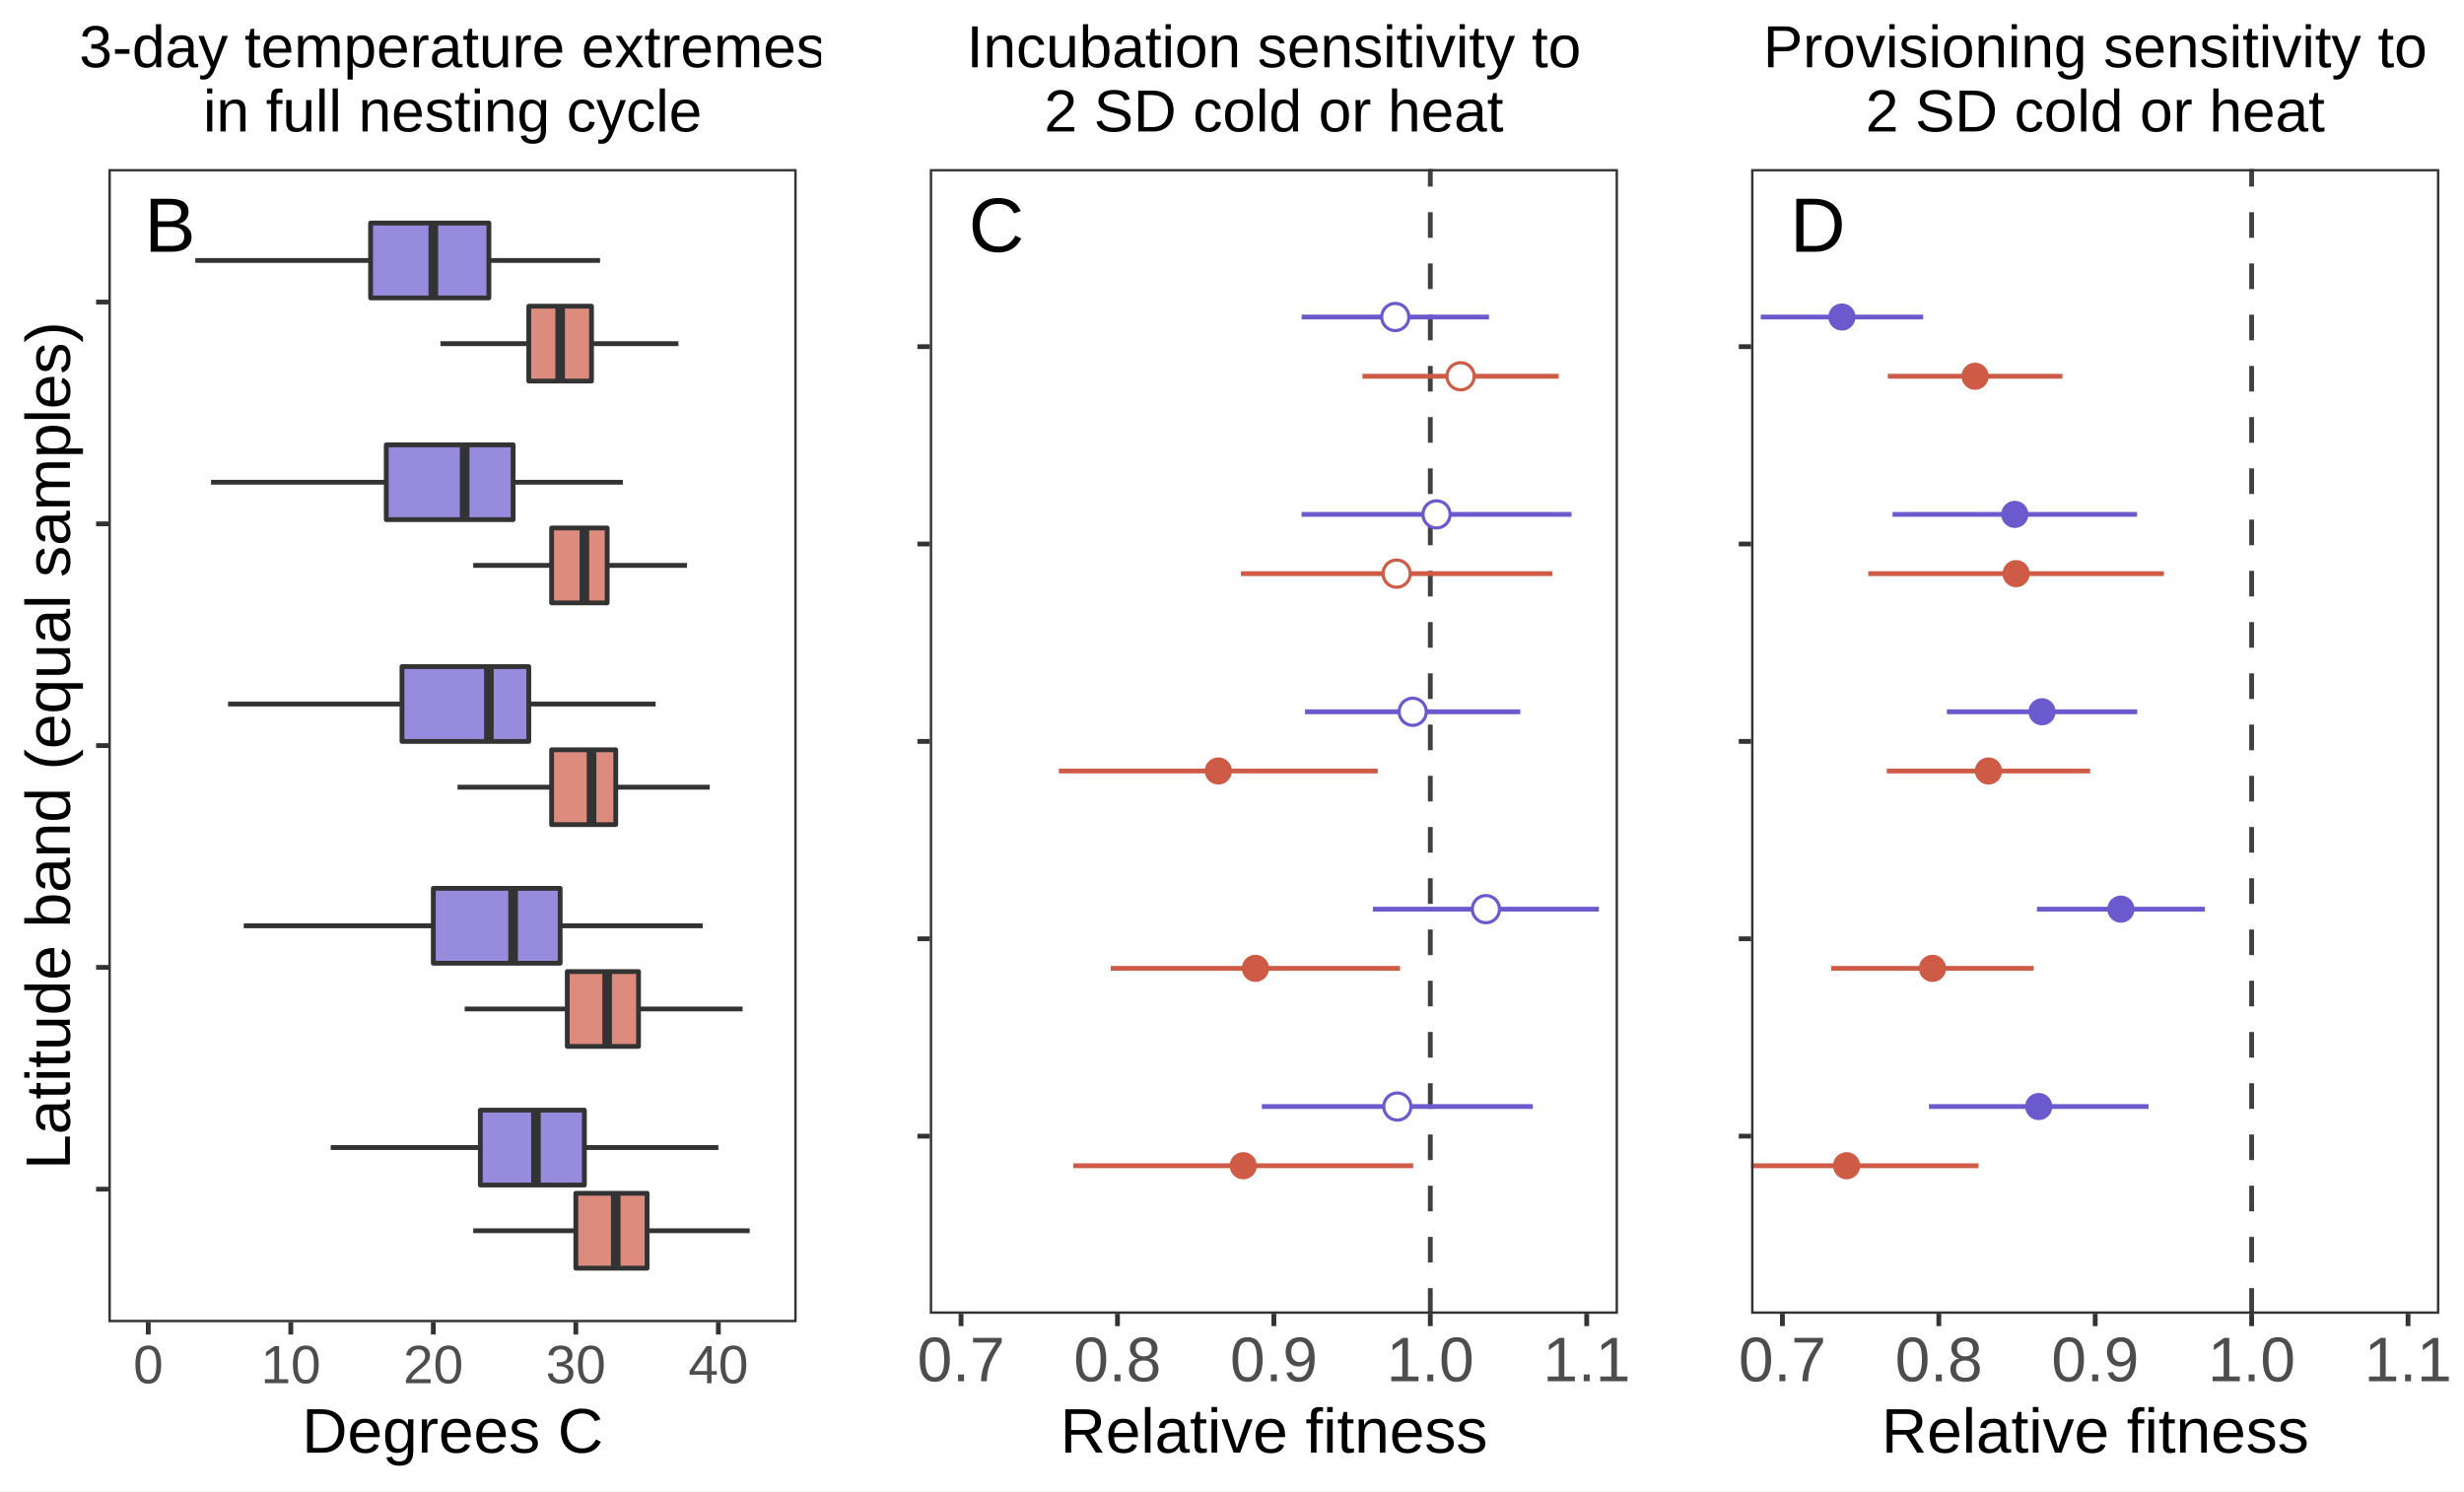
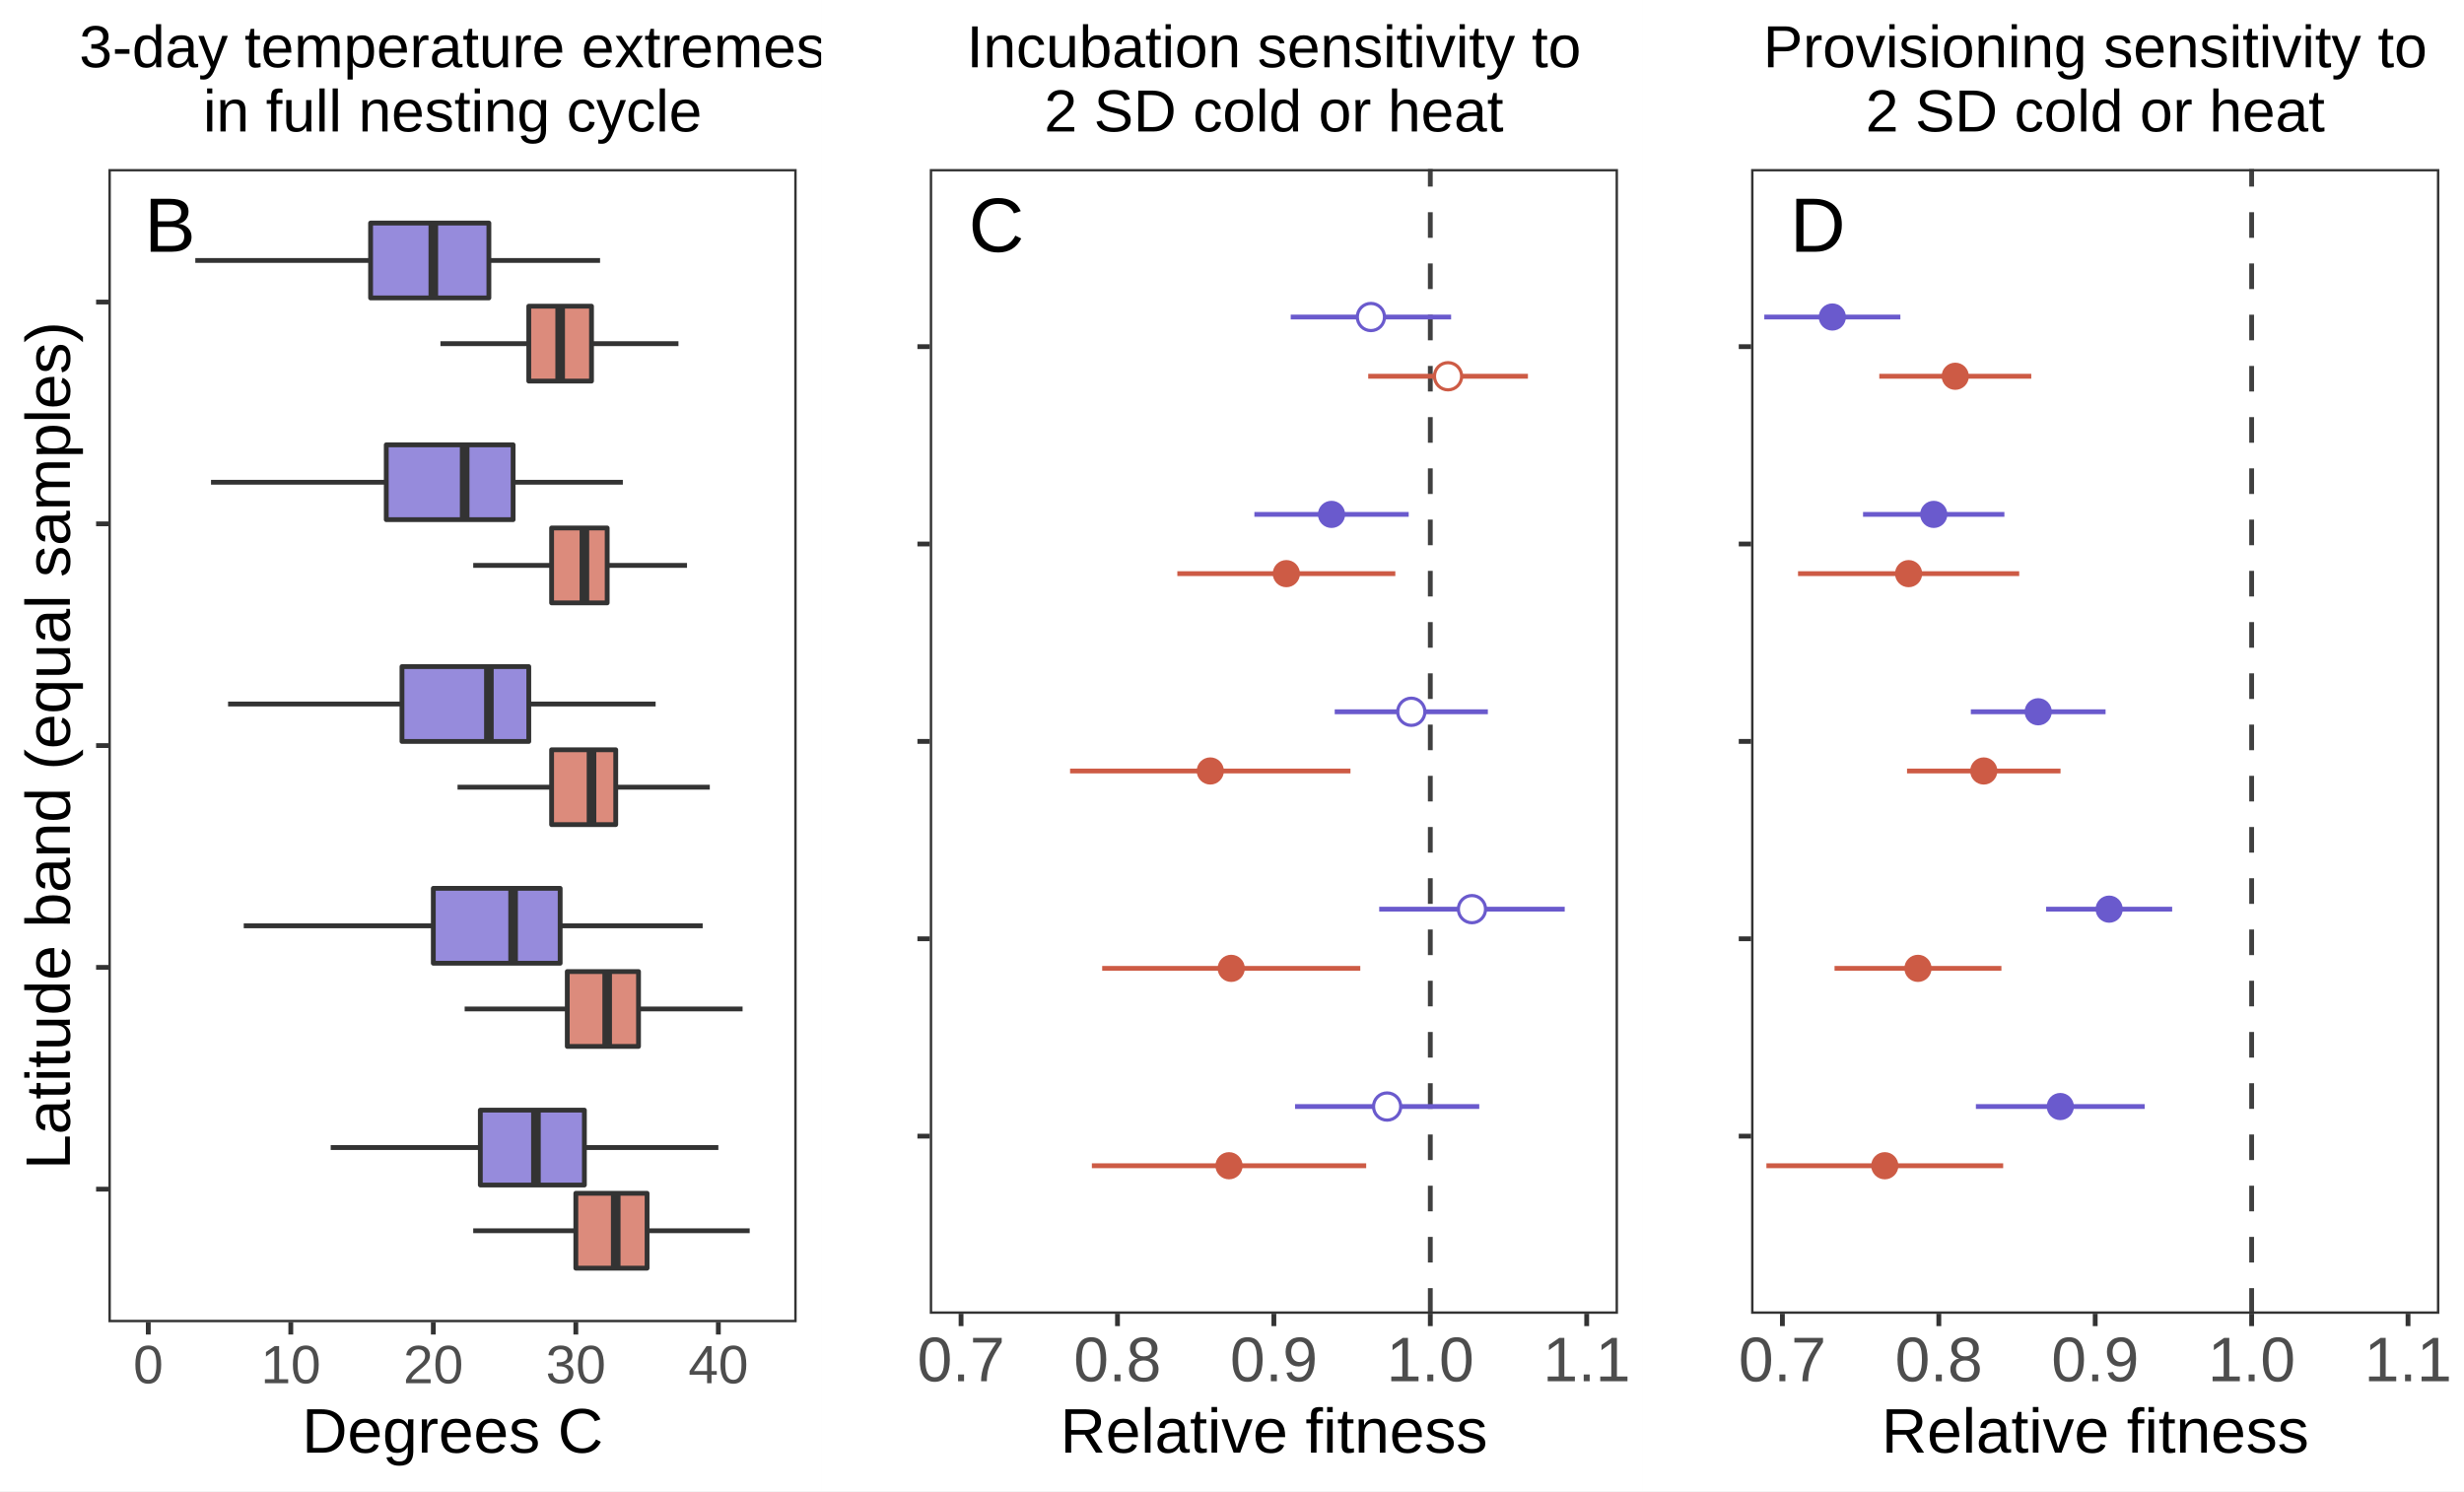
<svg xmlns="http://www.w3.org/2000/svg" class="svglite" width="547.20pt" height="331.20pt" viewBox="0 0 547.20 331.20">
  <defs>
    <style type="text/css">
    .svglite line, .svglite polyline, .svglite polygon, .svglite path, .svglite rect, .svglite circle {
      fill: none;
      stroke: #000000;
      stroke-linecap: round;
      stroke-linejoin: round;
      stroke-miterlimit: 10.00;
    }
    .svglite text {
      white-space: pre;
    }
  </style>
  </defs>
  <rect width="100%" height="100%" style="stroke: none; fill: none;" />
  <defs>
    <clipPath id="cpMC4wMHw1NDcuMjB8MC4wMHwzMzEuMjA=">
      <rect x="0.00" y="0.00" width="547.20" height="331.20" />
    </clipPath>
  </defs>
  <g clip-path="url(#cpMC4wMHw1NDcuMjB8MC4wMHwzMzEuMjA=)">
</g>
  <defs>
    <clipPath id="cpMC4wMHwxODIuNDB8MC4wMHwzMzEuMjA=">
      <rect x="0" y="0.00" width="182.40" height="331.20" />
    </clipPath>
  </defs>
  <g clip-path="url(#cpMC4wMHwxODIuNDB8MC4wMHwzMzEuMjA=)">
    <rect x="0" y="0.00" width="182.40" height="331.20" style="stroke-width: 1.07; stroke: #FFFFFF; fill: #FFFFFF;" />
  </g>
  <g clip-path="url(#cpMC4wMHw1NDcuMjB8MC4wMHwzMzEuMjA=)">
</g>
  <defs>
    <clipPath id="cpMjQuMDh8MTc2LjkyfDM3LjU0fDI5My42Nw==">
      <rect x="24.08" y="37.54" width="152.84" height="256.14" />
    </clipPath>
  </defs>
  <g clip-path="url(#cpMjQuMDh8MTc2LjkyfDM3LjU0fDI5My42Nw==)">
    <rect x="24.08" y="37.54" width="152.84" height="256.14" style="stroke-width: 1.07; stroke: none; fill: #FFFFFF;" />
    <line x1="143.70" y1="273.36" x2="166.49" y2="273.36" style="stroke-width: 1.07; stroke: #333333; stroke-linecap: butt;" />
    <line x1="127.88" y1="273.36" x2="105.09" y2="273.36" style="stroke-width: 1.07; stroke: #333333; stroke-linecap: butt;" />
    <polygon points="143.70,281.67 127.88,281.67 127.88,265.04 143.70,265.04 143.70,281.67 " style="stroke-width: 1.07; stroke: #333333; fill: #CD5B45; fill-opacity: 0.70;" />
    <line x1="136.74" y1="281.67" x2="136.74" y2="265.04" style="stroke-width: 2.13; stroke: #333333; stroke-linecap: butt;" />
    <line x1="129.78" y1="254.88" x2="159.53" y2="254.88" style="stroke-width: 1.07; stroke: #333333; stroke-linecap: butt;" />
    <line x1="106.67" y1="254.88" x2="73.44" y2="254.88" style="stroke-width: 1.07; stroke: #333333; stroke-linecap: butt;" />
    <polygon points="129.78,263.20 106.67,263.20 106.67,246.57 129.78,246.57 129.78,263.20 " style="stroke-width: 1.07; stroke: #333333; fill: #6A5ACD; fill-opacity: 0.70;" />
    <line x1="119.02" y1="263.20" x2="119.02" y2="246.57" style="stroke-width: 2.13; stroke: #333333; stroke-linecap: butt;" />
    <line x1="141.80" y1="224.10" x2="164.91" y2="224.10" style="stroke-width: 1.07; stroke: #333333; stroke-linecap: butt;" />
    <line x1="125.98" y1="224.10" x2="103.19" y2="224.10" style="stroke-width: 1.07; stroke: #333333; stroke-linecap: butt;" />
    <polygon points="141.80,232.41 125.98,232.41 125.98,215.79 141.80,215.79 141.80,232.41 " style="stroke-width: 1.07; stroke: #333333; fill: #CD5B45; fill-opacity: 0.70;" />
    <line x1="134.84" y1="232.41" x2="134.84" y2="215.79" style="stroke-width: 2.13; stroke: #333333; stroke-linecap: butt;" />
    <line x1="124.40" y1="205.63" x2="156.05" y2="205.63" style="stroke-width: 1.07; stroke: #333333; stroke-linecap: butt;" />
    <line x1="96.23" y1="205.63" x2="54.13" y2="205.63" style="stroke-width: 1.07; stroke: #333333; stroke-linecap: butt;" />
    <polygon points="124.40,213.94 96.23,213.94 96.23,197.31 124.40,197.31 124.40,213.94 " style="stroke-width: 1.07; stroke: #333333; fill: #6A5ACD; fill-opacity: 0.70;" />
    <line x1="113.95" y1="213.94" x2="113.95" y2="197.31" style="stroke-width: 2.13; stroke: #333333; stroke-linecap: butt;" />
    <line x1="136.74" y1="174.84" x2="157.63" y2="174.84" style="stroke-width: 1.07; stroke: #333333; stroke-linecap: butt;" />
    <line x1="122.50" y1="174.84" x2="101.61" y2="174.84" style="stroke-width: 1.07; stroke: #333333; stroke-linecap: butt;" />
    <polygon points="136.74,183.15 122.50,183.15 122.50,166.53 136.74,166.53 136.74,183.15 " style="stroke-width: 1.07; stroke: #333333; fill: #CD5B45; fill-opacity: 0.70;" />
    <line x1="131.36" y1="183.15" x2="131.36" y2="166.53" style="stroke-width: 2.13; stroke: #333333; stroke-linecap: butt;" />
    <line x1="117.43" y1="156.37" x2="145.60" y2="156.37" style="stroke-width: 1.07; stroke: #333333; stroke-linecap: butt;" />
    <line x1="89.27" y1="156.37" x2="50.65" y2="156.37" style="stroke-width: 1.07; stroke: #333333; stroke-linecap: butt;" />
    <polygon points="117.43,164.68 89.27,164.68 89.27,148.06 117.43,148.06 117.43,164.68 " style="stroke-width: 1.07; stroke: #333333; fill: #6A5ACD; fill-opacity: 0.70;" />
    <line x1="108.57" y1="164.68" x2="108.57" y2="148.06" style="stroke-width: 2.13; stroke: #333333; stroke-linecap: butt;" />
    <line x1="134.84" y1="125.58" x2="152.57" y2="125.58" style="stroke-width: 1.07; stroke: #333333; stroke-linecap: butt;" />
    <line x1="122.50" y1="125.58" x2="105.09" y2="125.58" style="stroke-width: 1.07; stroke: #333333; stroke-linecap: butt;" />
    <polygon points="134.84,133.90 122.50,133.90 122.50,117.27 134.84,117.27 134.84,133.90 " style="stroke-width: 1.07; stroke: #333333; fill: #CD5B45; fill-opacity: 0.70;" />
    <line x1="129.78" y1="133.90" x2="129.78" y2="117.27" style="stroke-width: 2.13; stroke: #333333; stroke-linecap: butt;" />
    <line x1="113.95" y1="107.11" x2="138.32" y2="107.11" style="stroke-width: 1.07; stroke: #333333; stroke-linecap: butt;" />
    <line x1="85.78" y1="107.11" x2="46.86" y2="107.11" style="stroke-width: 1.07; stroke: #333333; stroke-linecap: butt;" />
    <polygon points="113.95,115.42 85.78,115.42 85.78,98.80 113.95,98.80 113.95,115.42 " style="stroke-width: 1.07; stroke: #333333; fill: #6A5ACD; fill-opacity: 0.70;" />
    <line x1="103.19" y1="115.42" x2="103.19" y2="98.80" style="stroke-width: 2.13; stroke: #333333; stroke-linecap: butt;" />
    <line x1="131.36" y1="76.33" x2="150.67" y2="76.33" style="stroke-width: 1.07; stroke: #333333; stroke-linecap: butt;" />
    <line x1="117.43" y1="76.33" x2="97.81" y2="76.33" style="stroke-width: 1.07; stroke: #333333; stroke-linecap: butt;" />
    <polygon points="131.36,84.64 117.43,84.64 117.43,68.01 131.36,68.01 131.36,84.64 " style="stroke-width: 1.07; stroke: #333333; fill: #CD5B45; fill-opacity: 0.70;" />
    <line x1="124.40" y1="84.64" x2="124.40" y2="68.01" style="stroke-width: 2.13; stroke: #333333; stroke-linecap: butt;" />
    <line x1="108.57" y1="57.85" x2="133.26" y2="57.85" style="stroke-width: 1.07; stroke: #333333; stroke-linecap: butt;" />
    <line x1="82.30" y1="57.85" x2="43.37" y2="57.85" style="stroke-width: 1.07; stroke: #333333; stroke-linecap: butt;" />
    <polygon points="108.57,66.17 82.30,66.17 82.30,49.54 108.57,49.54 108.57,66.17 " style="stroke-width: 1.07; stroke: #333333; fill: #6A5ACD; fill-opacity: 0.70;" />
    <line x1="96.23" y1="66.17" x2="96.23" y2="49.54" style="stroke-width: 2.13; stroke: #333333; stroke-linecap: butt;" />
    <text x="32.05" y="55.91" style="font-size: 17.07px; font-family: &quot;Arial&quot;;" textLength="11.38px" lengthAdjust="spacingAndGlyphs">B</text>
    <rect x="24.08" y="37.54" width="152.84" height="256.14" style="stroke-width: 1.07; stroke: #333333;" />
  </g>
  <g clip-path="url(#cpMC4wMHw1NDcuMjB8MC4wMHwzMzEuMjA=)">
    <polyline points="21.34,264.12 24.08,264.12 " style="stroke-width: 1.07; stroke: #333333; stroke-linecap: butt;" />
    <polyline points="21.34,214.86 24.08,214.86 " style="stroke-width: 1.07; stroke: #333333; stroke-linecap: butt;" />
    <polyline points="21.34,165.60 24.08,165.60 " style="stroke-width: 1.07; stroke: #333333; stroke-linecap: butt;" />
    <polyline points="21.34,116.35 24.08,116.35 " style="stroke-width: 1.07; stroke: #333333; stroke-linecap: butt;" />
    <polyline points="21.34,67.09 24.08,67.09 " style="stroke-width: 1.07; stroke: #333333; stroke-linecap: butt;" />
    <polyline points="32.93,296.41 32.93,293.67 " style="stroke-width: 1.07; stroke: #333333; stroke-linecap: butt;" />
    <polyline points="64.58,296.41 64.58,293.67 " style="stroke-width: 1.07; stroke: #333333; stroke-linecap: butt;" />
    <polyline points="96.23,296.41 96.23,293.67 " style="stroke-width: 1.07; stroke: #333333; stroke-linecap: butt;" />
    <polyline points="127.88,296.41 127.88,293.67 " style="stroke-width: 1.07; stroke: #333333; stroke-linecap: butt;" />
    <polyline points="159.53,296.41 159.53,293.67 " style="stroke-width: 1.07; stroke: #333333; stroke-linecap: butt;" />
    <text x="32.93" y="307.22" text-anchor="middle" style="font-size: 12.00px;fill: #4D4D4D; font-family: &quot;Arial&quot;;" textLength="6.67px" lengthAdjust="spacingAndGlyphs">0</text>
    <text x="64.58" y="307.22" text-anchor="middle" style="font-size: 12.00px;fill: #4D4D4D; font-family: &quot;Arial&quot;;" textLength="13.35px" lengthAdjust="spacingAndGlyphs">10</text>
    <text x="96.23" y="307.22" text-anchor="middle" style="font-size: 12.00px;fill: #4D4D4D; font-family: &quot;Arial&quot;;" textLength="13.35px" lengthAdjust="spacingAndGlyphs">20</text>
    <text x="127.88" y="307.22" text-anchor="middle" style="font-size: 12.00px;fill: #4D4D4D; font-family: &quot;Arial&quot;;" textLength="13.35px" lengthAdjust="spacingAndGlyphs">30</text>
    <text x="159.53" y="307.22" text-anchor="middle" style="font-size: 12.00px;fill: #4D4D4D; font-family: &quot;Arial&quot;;" textLength="13.35px" lengthAdjust="spacingAndGlyphs">40</text>
    <text x="100.50" y="322.64" text-anchor="middle" style="font-size: 14.00px; font-family: &quot;Arial&quot;;" textLength="66.90px" lengthAdjust="spacingAndGlyphs">Degrees C</text>
    <text transform="translate(15.52,165.60) rotate(-90)" text-anchor="middle" style="font-size: 14.00px; font-family: &quot;Arial&quot;;" textLength="188.29px" lengthAdjust="spacingAndGlyphs">Latitude band (equal samples)</text>
    <text x="100.50" y="14.94" text-anchor="middle" style="font-size: 13.20px; font-family: &quot;Arial&quot;;" textLength="169.36px" lengthAdjust="spacingAndGlyphs">3-day temperature extremes </text>
    <text x="100.50" y="29.20" text-anchor="middle" style="font-size: 13.20px; font-family: &quot;Arial&quot;;" textLength="114.38px" lengthAdjust="spacingAndGlyphs"> in full nesting cycle</text>
  </g>
  <defs>
    <clipPath id="cpMTgyLjQwfDM2NC44MHwwLjAwfDMzMS4yMA==">
      <rect x="182.40" y="0.00" width="182.40" height="331.20" />
    </clipPath>
  </defs>
  <g clip-path="url(#cpMTgyLjQwfDM2NC44MHwwLjAwfDMzMS4yMA==)">
    <rect x="182.40" y="0.00" width="182.40" height="331.20" style="stroke-width: 1.07; stroke: #FFFFFF; fill: #FFFFFF;" />
  </g>
  <g clip-path="url(#cpMC4wMHw1NDcuMjB8MC4wMHwzMzEuMjA=)">
</g>
  <defs>
    <clipPath id="cpMjA2LjQ4fDM1OS4zMnwzNy41NHwyOTEuODA=">
      <rect x="206.48" y="37.54" width="152.84" height="254.27" />
    </clipPath>
  </defs>
  <g clip-path="url(#cpMjA2LjQ4fDM1OS4zMnwzNy41NHwyOTEuODA=)">
    <rect x="206.48" y="37.54" width="152.84" height="254.27" style="stroke-width: 1.07; stroke: none; fill: #FFFFFF;" />
    <line x1="317.64" y1="291.80" x2="317.64" y2="37.54" style="stroke-width: 1.07; stroke: #404040; stroke-dasharray: 5.69,5.69; stroke-linecap: butt;" />
-     <line x1="280.23" y1="245.77" x2="340.41" y2="245.77" style="stroke-width: 1.07; stroke: #6A5ACD; stroke-linecap: butt;" />
-     <line x1="304.89" y1="201.93" x2="355.08" y2="201.93" style="stroke-width: 1.07; stroke: #6A5ACD; stroke-linecap: butt;" />
-     <line x1="289.82" y1="158.09" x2="337.63" y2="158.09" style="stroke-width: 1.07; stroke: #6A5ACD; stroke-linecap: butt;" />
-     <line x1="289.04" y1="114.25" x2="349.00" y2="114.25" style="stroke-width: 1.07; stroke: #6A5ACD; stroke-linecap: butt;" />
-     <line x1="289.06" y1="70.41" x2="330.67" y2="70.41" style="stroke-width: 1.07; stroke: #6A5ACD; stroke-linecap: butt;" />
-     <line x1="238.35" y1="258.92" x2="313.84" y2="258.92" style="stroke-width: 1.07; stroke: #CD5B45; stroke-linecap: butt;" />
-     <line x1="246.68" y1="215.08" x2="310.92" y2="215.08" style="stroke-width: 1.07; stroke: #CD5B45; stroke-linecap: butt;" />
-     <line x1="235.14" y1="171.24" x2="305.97" y2="171.24" style="stroke-width: 1.07; stroke: #CD5B45; stroke-linecap: butt;" />
-     <line x1="275.58" y1="127.41" x2="344.74" y2="127.41" style="stroke-width: 1.07; stroke: #CD5B45; stroke-linecap: butt;" />
-     <line x1="302.56" y1="83.57" x2="346.16" y2="83.57" style="stroke-width: 1.07; stroke: #CD5B45; stroke-linecap: butt;" />
-     <circle cx="310.32" cy="245.77" r="3.02" style="stroke-width: 0.71; stroke: #6A5ACD; fill: #FFFFFF;" />
-     <circle cx="329.99" cy="201.93" r="3.02" style="stroke-width: 0.71; stroke: #6A5ACD; fill: #FFFFFF;" />
-     <circle cx="313.73" cy="158.09" r="3.02" style="stroke-width: 0.71; stroke: #6A5ACD; fill: #FFFFFF;" />
-     <circle cx="319.02" cy="114.25" r="3.02" style="stroke-width: 0.71; stroke: #6A5ACD; fill: #FFFFFF;" />
-     <circle cx="309.86" cy="70.41" r="3.02" style="stroke-width: 0.71; stroke: #6A5ACD; fill: #FFFFFF;" />
-     <circle cx="276.10" cy="258.92" r="3.02" style="stroke-width: 0.71; stroke: none; fill: #CD5B45;" />
-     <circle cx="278.80" cy="215.08" r="3.02" style="stroke-width: 0.71; stroke: none; fill: #CD5B45;" />
-     <circle cx="270.56" cy="171.24" r="3.02" style="stroke-width: 0.71; stroke: none; fill: #CD5B45;" />
-     <circle cx="310.16" cy="127.41" r="3.02" style="stroke-width: 0.71; stroke: #CD5B45; fill: #FFFFFF;" />
-     <circle cx="324.36" cy="83.57" r="3.02" style="stroke-width: 0.71; stroke: #CD5B45; fill: #FFFFFF;" />
+     <line x1="287.60" y1="245.77" x2="328.51" y2="245.77" style="stroke-width: 1.07; stroke: #6A5ACD; stroke-linecap: butt;" />
+     <line x1="306.29" y1="201.93" x2="347.49" y2="201.93" style="stroke-width: 1.07; stroke: #6A5ACD; stroke-linecap: butt;" />
+     <line x1="296.41" y1="158.09" x2="330.42" y2="158.09" style="stroke-width: 1.07; stroke: #6A5ACD; stroke-linecap: butt;" />
+     <line x1="278.57" y1="114.25" x2="312.84" y2="114.25" style="stroke-width: 1.07; stroke: #6A5ACD; stroke-linecap: butt;" />
+     <line x1="286.64" y1="70.41" x2="322.26" y2="70.41" style="stroke-width: 1.07; stroke: #6A5ACD; stroke-linecap: butt;" />
+     <line x1="242.48" y1="258.92" x2="303.40" y2="258.92" style="stroke-width: 1.07; stroke: #CD5B45; stroke-linecap: butt;" />
+     <line x1="244.77" y1="215.08" x2="302.09" y2="215.08" style="stroke-width: 1.07; stroke: #CD5B45; stroke-linecap: butt;" />
+     <line x1="237.64" y1="171.24" x2="299.91" y2="171.24" style="stroke-width: 1.07; stroke: #CD5B45; stroke-linecap: butt;" />
+     <line x1="261.46" y1="127.41" x2="309.87" y2="127.41" style="stroke-width: 1.07; stroke: #CD5B45; stroke-linecap: butt;" />
+     <line x1="303.85" y1="83.57" x2="339.32" y2="83.57" style="stroke-width: 1.07; stroke: #CD5B45; stroke-linecap: butt;" />
+     <circle cx="308.05" cy="245.77" r="3.02" style="stroke-width: 0.71; stroke: #6A5ACD; fill: #FFFFFF;" />
+     <circle cx="326.89" cy="201.93" r="3.02" style="stroke-width: 0.71; stroke: #6A5ACD; fill: #FFFFFF;" />
+     <circle cx="313.42" cy="158.09" r="3.02" style="stroke-width: 0.71; stroke: #6A5ACD; fill: #FFFFFF;" />
+     <circle cx="295.70" cy="114.25" r="3.02" style="stroke-width: 0.71; stroke: none; fill: #6A5ACD;" />
+     <circle cx="304.45" cy="70.41" r="3.02" style="stroke-width: 0.71; stroke: #6A5ACD; fill: #FFFFFF;" />
+     <circle cx="272.94" cy="258.92" r="3.02" style="stroke-width: 0.71; stroke: none; fill: #CD5B45;" />
+     <circle cx="273.43" cy="215.08" r="3.02" style="stroke-width: 0.71; stroke: none; fill: #CD5B45;" />
+     <circle cx="268.78" cy="171.24" r="3.02" style="stroke-width: 0.71; stroke: none; fill: #CD5B45;" />
+     <circle cx="285.67" cy="127.41" r="3.02" style="stroke-width: 0.71; stroke: none; fill: #CD5B45;" />
+     <circle cx="321.58" cy="83.57" r="3.02" style="stroke-width: 0.71; stroke: #CD5B45; fill: #FFFFFF;" />
    <text x="215.11" y="55.91" style="font-size: 17.07px; font-family: &quot;Arial&quot;;" textLength="12.32px" lengthAdjust="spacingAndGlyphs">C</text>
    <rect x="206.48" y="37.54" width="152.84" height="254.27" style="stroke-width: 1.07; stroke: #333333;" />
  </g>
  <g clip-path="url(#cpMC4wMHw1NDcuMjB8MC4wMHwzMzEuMjA=)">
    <polyline points="203.74,252.35 206.48,252.35 " style="stroke-width: 1.07; stroke: #333333; stroke-linecap: butt;" />
    <polyline points="203.74,208.51 206.48,208.51 " style="stroke-width: 1.07; stroke: #333333; stroke-linecap: butt;" />
    <polyline points="203.74,164.67 206.48,164.67 " style="stroke-width: 1.07; stroke: #333333; stroke-linecap: butt;" />
    <polyline points="203.74,120.83 206.48,120.83 " style="stroke-width: 1.07; stroke: #333333; stroke-linecap: butt;" />
    <polyline points="203.74,76.99 206.48,76.99 " style="stroke-width: 1.07; stroke: #333333; stroke-linecap: butt;" />
    <polyline points="213.43,294.54 213.43,291.80 " style="stroke-width: 1.07; stroke: #333333; stroke-linecap: butt;" />
    <polyline points="248.17,294.54 248.17,291.80 " style="stroke-width: 1.07; stroke: #333333; stroke-linecap: butt;" />
    <polyline points="282.90,294.54 282.90,291.80 " style="stroke-width: 1.07; stroke: #333333; stroke-linecap: butt;" />
    <polyline points="317.64,294.54 317.64,291.80 " style="stroke-width: 1.07; stroke: #333333; stroke-linecap: butt;" />
    <polyline points="352.37,294.54 352.37,291.80 " style="stroke-width: 1.07; stroke: #333333; stroke-linecap: butt;" />
    <text x="213.43" y="306.78" text-anchor="middle" style="font-size: 14.00px;fill: #4D4D4D; font-family: &quot;Arial&quot;;" textLength="19.45px" lengthAdjust="spacingAndGlyphs">0.7</text>
    <text x="248.17" y="306.78" text-anchor="middle" style="font-size: 14.00px;fill: #4D4D4D; font-family: &quot;Arial&quot;;" textLength="19.45px" lengthAdjust="spacingAndGlyphs">0.8</text>
    <text x="282.90" y="306.78" text-anchor="middle" style="font-size: 14.00px;fill: #4D4D4D; font-family: &quot;Arial&quot;;" textLength="19.45px" lengthAdjust="spacingAndGlyphs">0.9</text>
    <text x="317.64" y="306.78" text-anchor="middle" style="font-size: 14.00px;fill: #4D4D4D; font-family: &quot;Arial&quot;;" textLength="19.45px" lengthAdjust="spacingAndGlyphs">1.0</text>
    <text x="352.37" y="306.78" text-anchor="middle" style="font-size: 14.00px;fill: #4D4D4D; font-family: &quot;Arial&quot;;" textLength="19.45px" lengthAdjust="spacingAndGlyphs">1.1</text>
    <text x="282.90" y="322.64" text-anchor="middle" style="font-size: 14.00px; font-family: &quot;Arial&quot;;" textLength="94.90px" lengthAdjust="spacingAndGlyphs">Relative fitness</text>
    <text x="282.90" y="14.94" text-anchor="middle" style="font-size: 13.20px; font-family: &quot;Arial&quot;;" textLength="140.05px" lengthAdjust="spacingAndGlyphs">Incubation sensitivity to </text>
    <text x="282.90" y="29.20" text-anchor="middle" style="font-size: 13.20px; font-family: &quot;Arial&quot;;" textLength="105.59px" lengthAdjust="spacingAndGlyphs"> 2 SD cold or heat</text>
  </g>
  <defs>
    <clipPath id="cpMzY0LjgwfDU0Ny4yMHwwLjAwfDMzMS4yMA==">
      <rect x="364.80" y="0.00" width="182.40" height="331.20" />
    </clipPath>
  </defs>
  <g clip-path="url(#cpMzY0LjgwfDU0Ny4yMHwwLjAwfDMzMS4yMA==)">
    <rect x="364.80" y="0.00" width="182.40" height="331.20" style="stroke-width: 1.07; stroke: #FFFFFF; fill: #FFFFFF;" />
  </g>
  <g clip-path="url(#cpMC4wMHw1NDcuMjB8MC4wMHwzMzEuMjA=)">
</g>
  <defs>
    <clipPath id="cpMzg4Ljg4fDU0MS43MnwzNy41NHwyOTEuODA=">
      <rect x="388.88" y="37.54" width="152.84" height="254.27" />
    </clipPath>
  </defs>
  <g clip-path="url(#cpMzg4Ljg4fDU0MS43MnwzNy41NHwyOTEuODA=)">
    <rect x="388.88" y="37.54" width="152.84" height="254.27" style="stroke-width: 1.07; stroke: none; fill: #FFFFFF;" />
    <line x1="500.04" y1="291.80" x2="500.04" y2="37.54" style="stroke-width: 1.07; stroke: #404040; stroke-dasharray: 5.69,5.69; stroke-linecap: butt;" />
-     <line x1="428.38" y1="245.77" x2="477.14" y2="245.77" style="stroke-width: 1.07; stroke: #6A5ACD; stroke-linecap: butt;" />
-     <line x1="452.36" y1="201.93" x2="489.65" y2="201.93" style="stroke-width: 1.07; stroke: #6A5ACD; stroke-linecap: butt;" />
-     <line x1="432.36" y1="158.09" x2="474.63" y2="158.09" style="stroke-width: 1.07; stroke: #6A5ACD; stroke-linecap: butt;" />
-     <line x1="420.29" y1="114.25" x2="474.60" y2="114.25" style="stroke-width: 1.07; stroke: #6A5ACD; stroke-linecap: butt;" />
-     <line x1="391.02" y1="70.41" x2="427.08" y2="70.41" style="stroke-width: 1.07; stroke: #6A5ACD; stroke-linecap: butt;" />
-     <line x1="380.81" y1="258.92" x2="439.38" y2="258.92" style="stroke-width: 1.07; stroke: #CD5B45; stroke-linecap: butt;" />
-     <line x1="406.68" y1="215.08" x2="451.63" y2="215.08" style="stroke-width: 1.07; stroke: #CD5B45; stroke-linecap: butt;" />
-     <line x1="419.02" y1="171.24" x2="464.18" y2="171.24" style="stroke-width: 1.07; stroke: #CD5B45; stroke-linecap: butt;" />
-     <line x1="414.90" y1="127.41" x2="480.55" y2="127.41" style="stroke-width: 1.07; stroke: #CD5B45; stroke-linecap: butt;" />
-     <line x1="419.23" y1="83.57" x2="458.02" y2="83.57" style="stroke-width: 1.07; stroke: #CD5B45; stroke-linecap: butt;" />
-     <circle cx="452.76" cy="245.77" r="3.02" style="stroke-width: 0.71; stroke: none; fill: #6A5ACD;" />
-     <circle cx="471.00" cy="201.93" r="3.02" style="stroke-width: 0.71; stroke: none; fill: #6A5ACD;" />
-     <circle cx="453.49" cy="158.09" r="3.02" style="stroke-width: 0.71; stroke: none; fill: #6A5ACD;" />
-     <circle cx="447.44" cy="114.25" r="3.02" style="stroke-width: 0.71; stroke: none; fill: #6A5ACD;" />
-     <circle cx="409.05" cy="70.41" r="3.02" style="stroke-width: 0.71; stroke: none; fill: #6A5ACD;" />
-     <circle cx="410.09" cy="258.92" r="3.02" style="stroke-width: 0.71; stroke: none; fill: #CD5B45;" />
-     <circle cx="429.16" cy="215.08" r="3.02" style="stroke-width: 0.71; stroke: none; fill: #CD5B45;" />
-     <circle cx="441.60" cy="171.24" r="3.02" style="stroke-width: 0.71; stroke: none; fill: #CD5B45;" />
-     <circle cx="447.73" cy="127.41" r="3.02" style="stroke-width: 0.71; stroke: none; fill: #CD5B45;" />
-     <circle cx="438.62" cy="83.57" r="3.02" style="stroke-width: 0.71; stroke: none; fill: #CD5B45;" />
+     <line x1="438.80" y1="245.77" x2="476.29" y2="245.77" style="stroke-width: 1.07; stroke: #6A5ACD; stroke-linecap: butt;" />
+     <line x1="454.40" y1="201.93" x2="482.39" y2="201.93" style="stroke-width: 1.07; stroke: #6A5ACD; stroke-linecap: butt;" />
+     <line x1="437.68" y1="158.09" x2="467.60" y2="158.09" style="stroke-width: 1.07; stroke: #6A5ACD; stroke-linecap: butt;" />
+     <line x1="413.74" y1="114.25" x2="445.13" y2="114.25" style="stroke-width: 1.07; stroke: #6A5ACD; stroke-linecap: butt;" />
+     <line x1="391.81" y1="70.41" x2="422.03" y2="70.41" style="stroke-width: 1.07; stroke: #6A5ACD; stroke-linecap: butt;" />
+     <line x1="392.28" y1="258.92" x2="444.86" y2="258.92" style="stroke-width: 1.07; stroke: #CD5B45; stroke-linecap: butt;" />
+     <line x1="407.41" y1="215.08" x2="444.47" y2="215.08" style="stroke-width: 1.07; stroke: #CD5B45; stroke-linecap: butt;" />
+     <line x1="423.51" y1="171.24" x2="457.60" y2="171.24" style="stroke-width: 1.07; stroke: #CD5B45; stroke-linecap: butt;" />
+     <line x1="399.30" y1="127.41" x2="448.42" y2="127.41" style="stroke-width: 1.07; stroke: #CD5B45; stroke-linecap: butt;" />
+     <line x1="417.35" y1="83.57" x2="451.10" y2="83.57" style="stroke-width: 1.07; stroke: #CD5B45; stroke-linecap: butt;" />
+     <circle cx="457.55" cy="245.77" r="3.02" style="stroke-width: 0.71; stroke: none; fill: #6A5ACD;" />
+     <circle cx="468.40" cy="201.93" r="3.02" style="stroke-width: 0.71; stroke: none; fill: #6A5ACD;" />
+     <circle cx="452.64" cy="158.09" r="3.02" style="stroke-width: 0.71; stroke: none; fill: #6A5ACD;" />
+     <circle cx="429.44" cy="114.25" r="3.02" style="stroke-width: 0.71; stroke: none; fill: #6A5ACD;" />
+     <circle cx="406.92" cy="70.41" r="3.02" style="stroke-width: 0.71; stroke: none; fill: #6A5ACD;" />
+     <circle cx="418.57" cy="258.92" r="3.02" style="stroke-width: 0.71; stroke: none; fill: #CD5B45;" />
+     <circle cx="425.94" cy="215.08" r="3.02" style="stroke-width: 0.71; stroke: none; fill: #CD5B45;" />
+     <circle cx="440.55" cy="171.24" r="3.02" style="stroke-width: 0.71; stroke: none; fill: #CD5B45;" />
+     <circle cx="423.86" cy="127.41" r="3.02" style="stroke-width: 0.71; stroke: none; fill: #CD5B45;" />
+     <circle cx="434.22" cy="83.57" r="3.02" style="stroke-width: 0.71; stroke: none; fill: #CD5B45;" />
    <text x="397.51" y="55.91" style="font-size: 17.07px; font-family: &quot;Arial&quot;;" textLength="12.32px" lengthAdjust="spacingAndGlyphs">D</text>
    <rect x="388.88" y="37.54" width="152.84" height="254.27" style="stroke-width: 1.07; stroke: #333333;" />
  </g>
  <g clip-path="url(#cpMC4wMHw1NDcuMjB8MC4wMHwzMzEuMjA=)">
    <polyline points="386.14,252.35 388.88,252.35 " style="stroke-width: 1.07; stroke: #333333; stroke-linecap: butt;" />
    <polyline points="386.14,208.51 388.88,208.51 " style="stroke-width: 1.07; stroke: #333333; stroke-linecap: butt;" />
    <polyline points="386.14,164.67 388.88,164.67 " style="stroke-width: 1.07; stroke: #333333; stroke-linecap: butt;" />
    <polyline points="386.14,120.83 388.88,120.83 " style="stroke-width: 1.07; stroke: #333333; stroke-linecap: butt;" />
    <polyline points="386.14,76.99 388.88,76.99 " style="stroke-width: 1.07; stroke: #333333; stroke-linecap: butt;" />
    <polyline points="395.83,294.54 395.83,291.80 " style="stroke-width: 1.07; stroke: #333333; stroke-linecap: butt;" />
    <polyline points="430.57,294.54 430.57,291.80 " style="stroke-width: 1.07; stroke: #333333; stroke-linecap: butt;" />
    <polyline points="465.30,294.54 465.30,291.80 " style="stroke-width: 1.07; stroke: #333333; stroke-linecap: butt;" />
    <polyline points="500.04,294.54 500.04,291.80 " style="stroke-width: 1.07; stroke: #333333; stroke-linecap: butt;" />
    <polyline points="534.77,294.54 534.77,291.80 " style="stroke-width: 1.07; stroke: #333333; stroke-linecap: butt;" />
    <text x="395.83" y="306.78" text-anchor="middle" style="font-size: 14.00px;fill: #4D4D4D; font-family: &quot;Arial&quot;;" textLength="19.45px" lengthAdjust="spacingAndGlyphs">0.7</text>
    <text x="430.57" y="306.78" text-anchor="middle" style="font-size: 14.00px;fill: #4D4D4D; font-family: &quot;Arial&quot;;" textLength="19.45px" lengthAdjust="spacingAndGlyphs">0.8</text>
    <text x="465.30" y="306.78" text-anchor="middle" style="font-size: 14.00px;fill: #4D4D4D; font-family: &quot;Arial&quot;;" textLength="19.45px" lengthAdjust="spacingAndGlyphs">0.9</text>
    <text x="500.04" y="306.78" text-anchor="middle" style="font-size: 14.00px;fill: #4D4D4D; font-family: &quot;Arial&quot;;" textLength="19.45px" lengthAdjust="spacingAndGlyphs">1.0</text>
    <text x="534.77" y="306.78" text-anchor="middle" style="font-size: 14.00px;fill: #4D4D4D; font-family: &quot;Arial&quot;;" textLength="19.45px" lengthAdjust="spacingAndGlyphs">1.1</text>
    <text x="465.30" y="322.64" text-anchor="middle" style="font-size: 14.00px; font-family: &quot;Arial&quot;;" textLength="94.90px" lengthAdjust="spacingAndGlyphs">Relative fitness</text>
    <text x="465.30" y="14.94" text-anchor="middle" style="font-size: 13.20px; font-family: &quot;Arial&quot;;" textLength="151.03px" lengthAdjust="spacingAndGlyphs">Provisioning sensitivity to </text>
    <text x="465.30" y="29.20" text-anchor="middle" style="font-size: 13.20px; font-family: &quot;Arial&quot;;" textLength="105.59px" lengthAdjust="spacingAndGlyphs"> 2 SD cold or heat</text>
  </g>
</svg>
